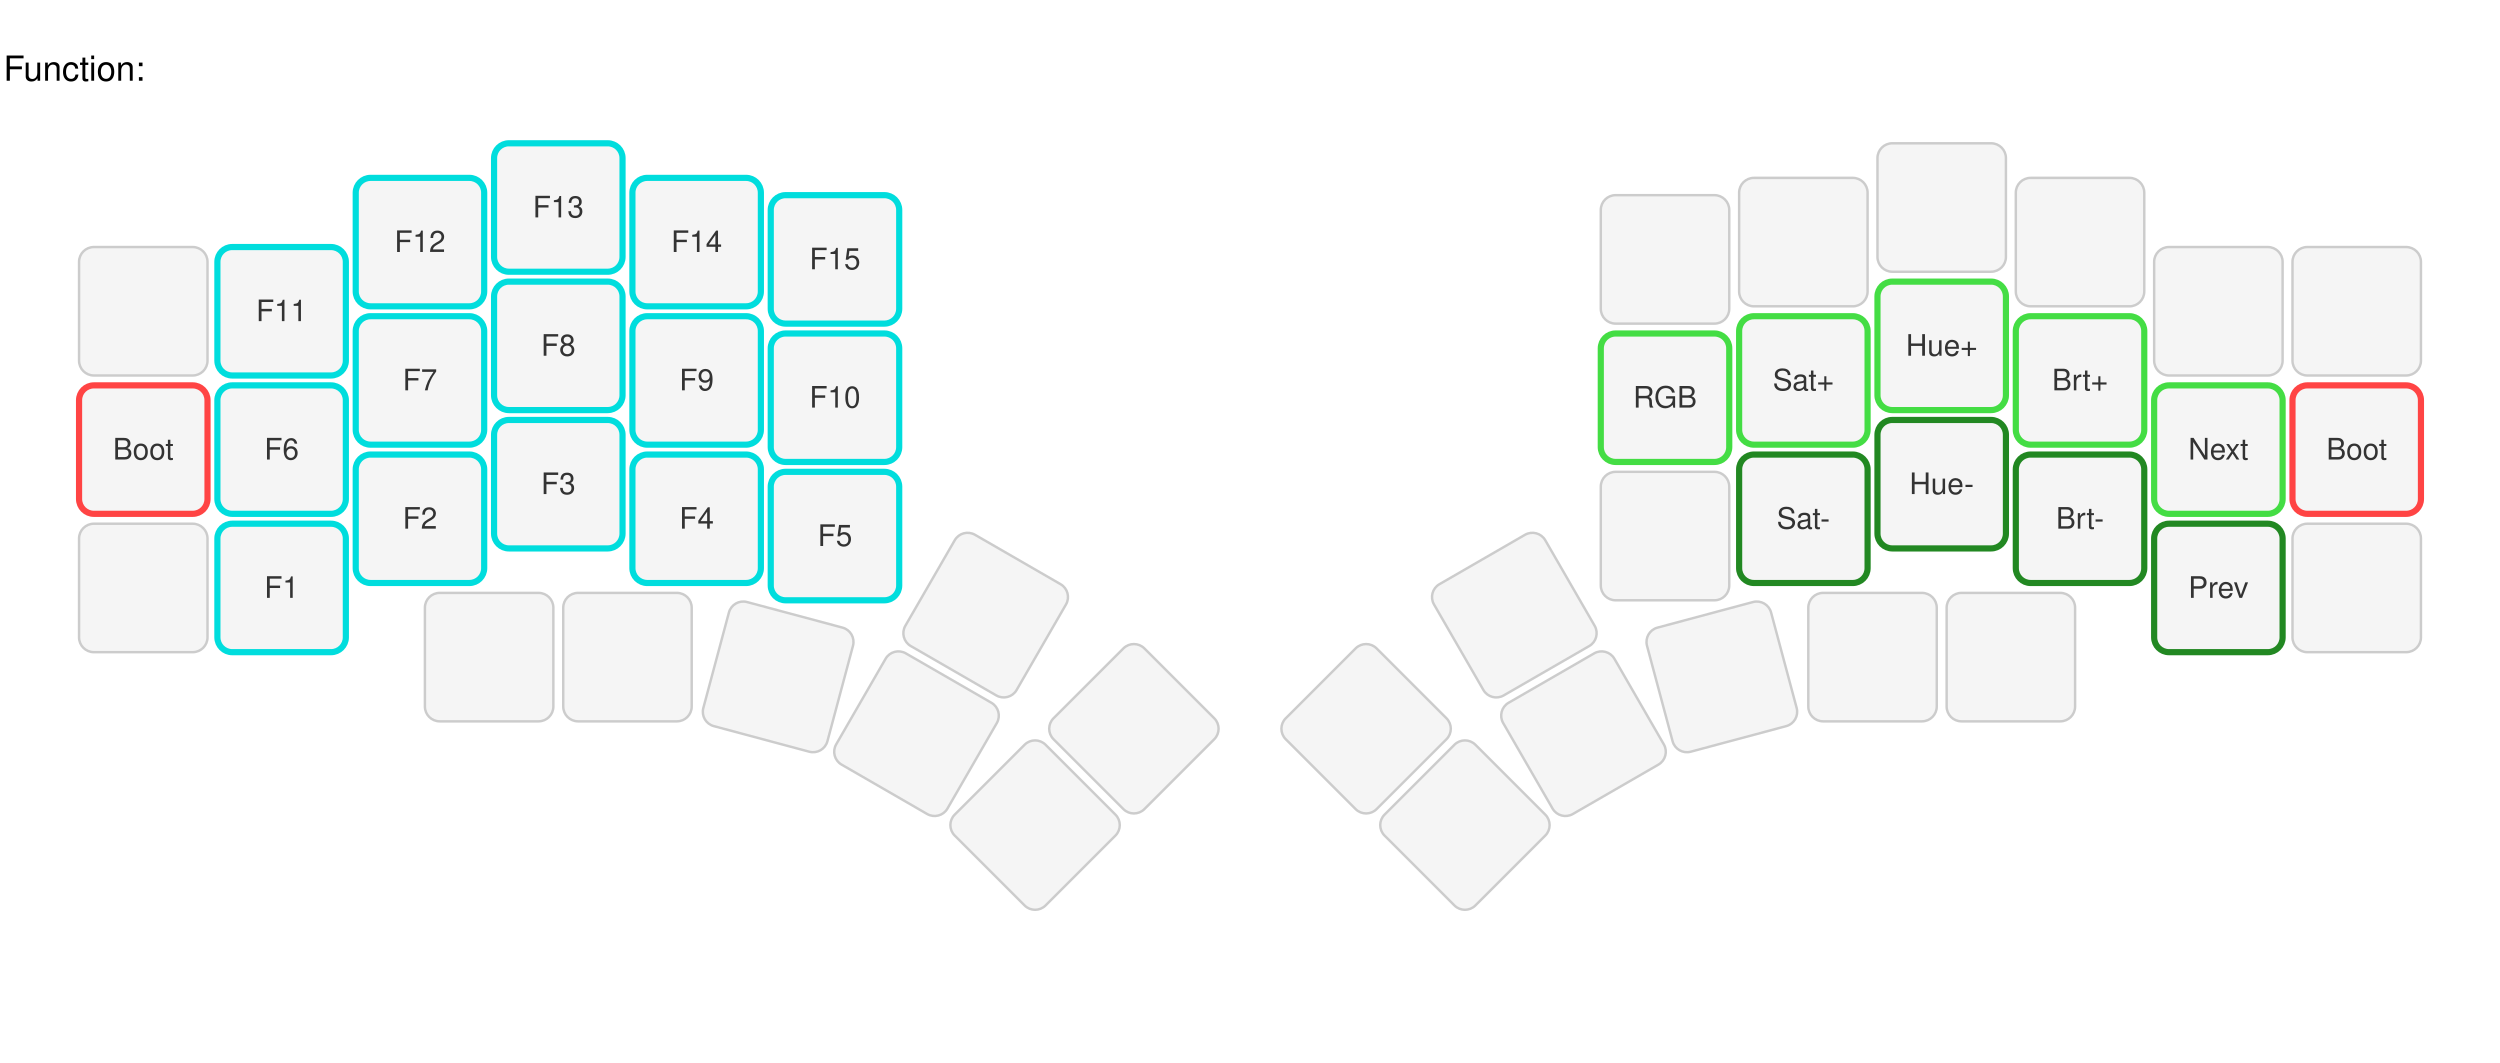
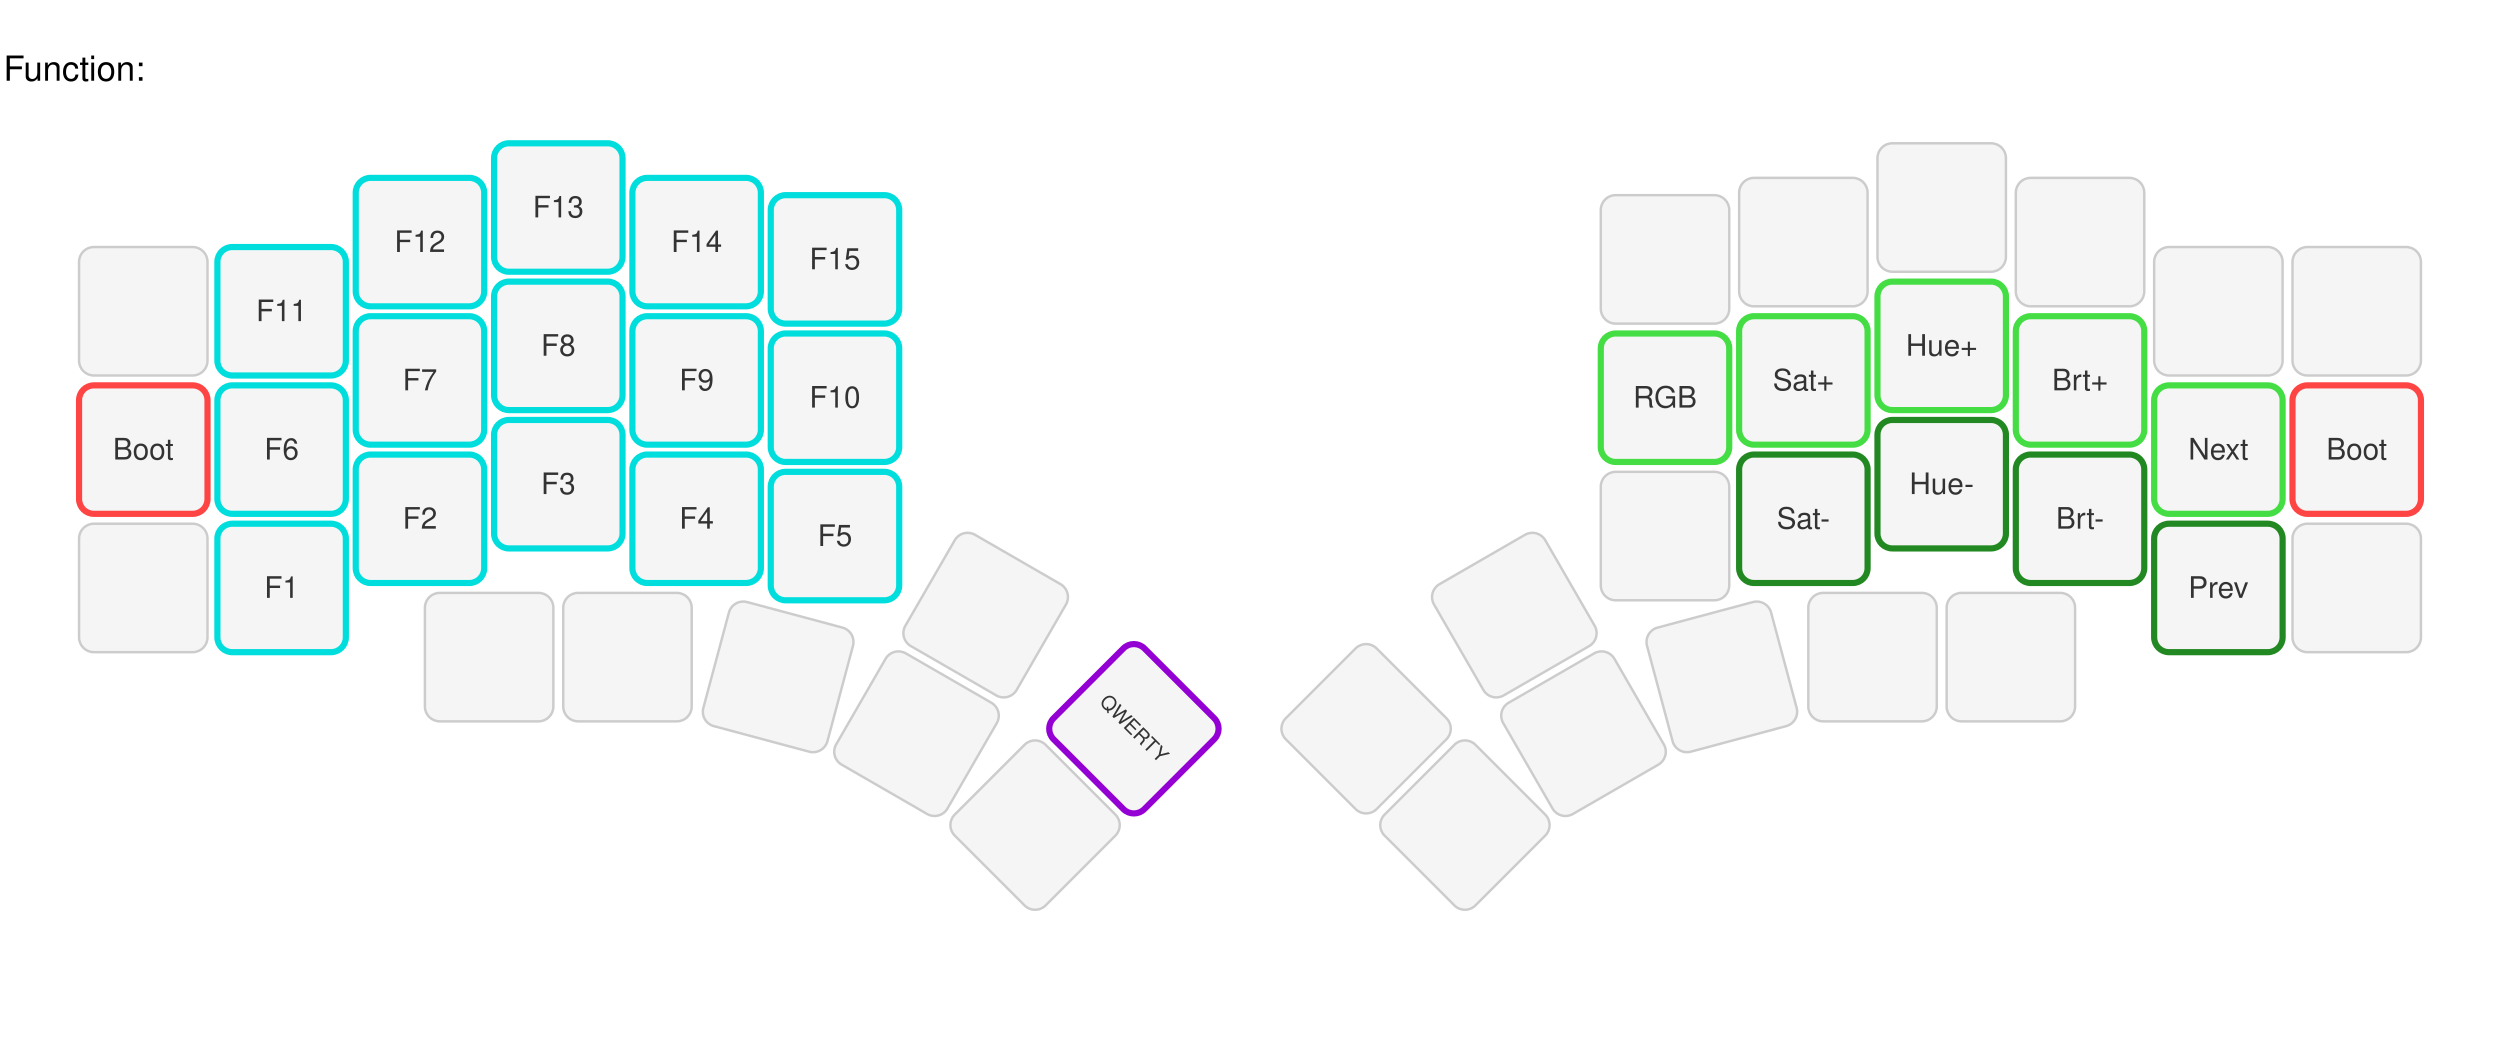
<svg xmlns="http://www.w3.org/2000/svg" width="1012" height="430" viewBox="0 0 1012 430" class="keymap">
  <style>svg {
  font-family: -apple-system, BlinkMacSystemFont, "SF Pro Text", "Helvetica Neue", Helvetica, Arial, sans-serif;
  font-size: 14px;
  font-kerning: normal;
  text-rendering: optimizeLegibility;
}
text { text-anchor: middle; dominant-baseline: middle; }
rect.key { fill: #f5f5f5; stroke: #cccccc; }
rect.held { fill: #a8d8ea; }
text.tap { font-size: 12px; fill: #333333; }
text.hold { font-size: 10px; fill: #666666; }
/* RGB layer indicator borders */
.rgb-magenta &gt; rect { stroke: #ff00ff; stroke-width: 2.5; }
.rgb-blue &gt; rect { stroke: #4488ff; stroke-width: 2.5; }
.rgb-yellow &gt; rect { stroke: #ffaa00; stroke-width: 2.5; }
.rgb-cyan &gt; rect { stroke: #00dddd; stroke-width: 2.5; }
.rgb-green &gt; rect { stroke: #44dd44; stroke-width: 2.5; }
.rgb-green-dark &gt; rect { stroke: #228822; stroke-width: 2.5; }
.rgb-red &gt; rect { stroke: #ff4444; stroke-width: 2.5; }
.rgb-orange &gt; rect { stroke: #ff8000; stroke-width: 2.5; }
+ .rgb-purple &gt; rect { stroke: #9400d3; stroke-width: 2.5; }
</style>
  <g transform="translate(30, 0)" class="layer-Function">
    <text x="0" y="28" class="label" id="Function">Function:</text>
    <g transform="translate(0, 56)">
      <g transform="translate(28, 70)" class="key keypos-0">
        <rect rx="6" ry="6" x="-26" y="-26" width="52" height="52" class="key" />
      </g>
      <g transform="translate(84, 70)" class="key rgb-cyan keypos-1">
        <rect rx="6" ry="6" x="-26" y="-26" width="52" height="52" class="key rgb-cyan" />
        <text x="0" y="0" class="key rgb-cyan tap">F11</text>
      </g>
      <g transform="translate(140, 42)" class="key rgb-cyan keypos-2">
        <rect rx="6" ry="6" x="-26" y="-26" width="52" height="52" class="key rgb-cyan" />
        <text x="0" y="0" class="key rgb-cyan tap">F12</text>
      </g>
      <g transform="translate(196, 28)" class="key rgb-cyan keypos-3">
        <rect rx="6" ry="6" x="-26" y="-26" width="52" height="52" class="key rgb-cyan" />
        <text x="0" y="0" class="key rgb-cyan tap">F13</text>
      </g>
      <g transform="translate(252, 42)" class="key rgb-cyan keypos-4">
        <rect rx="6" ry="6" x="-26" y="-26" width="52" height="52" class="key rgb-cyan" />
        <text x="0" y="0" class="key rgb-cyan tap">F14</text>
      </g>
      <g transform="translate(308, 49)" class="key rgb-cyan keypos-5">
        <rect rx="6" ry="6" x="-26" y="-26" width="52" height="52" class="key rgb-cyan" />
        <text x="0" y="0" class="key rgb-cyan tap">F15</text>
      </g>
      <g transform="translate(644, 49)" class="key keypos-6">
        <rect rx="6" ry="6" x="-26" y="-26" width="52" height="52" class="key" />
      </g>
      <g transform="translate(700, 42)" class="key keypos-7">
        <rect rx="6" ry="6" x="-26" y="-26" width="52" height="52" class="key" />
      </g>
      <g transform="translate(756, 28)" class="key keypos-8">
        <rect rx="6" ry="6" x="-26" y="-26" width="52" height="52" class="key" />
      </g>
      <g transform="translate(812, 42)" class="key keypos-9">
        <rect rx="6" ry="6" x="-26" y="-26" width="52" height="52" class="key" />
      </g>
      <g transform="translate(868, 70)" class="key keypos-10">
        <rect rx="6" ry="6" x="-26" y="-26" width="52" height="52" class="key" />
      </g>
      <g transform="translate(924, 70)" class="key keypos-11">
        <rect rx="6" ry="6" x="-26" y="-26" width="52" height="52" class="key" />
      </g>
      <g transform="translate(28, 126)" class="key rgb-red keypos-12">
        <rect rx="6" ry="6" x="-26" y="-26" width="52" height="52" class="key rgb-red" />
        <text x="0" y="0" class="key rgb-red tap">Boot</text>
      </g>
      <g transform="translate(84, 126)" class="key rgb-cyan keypos-13">
        <rect rx="6" ry="6" x="-26" y="-26" width="52" height="52" class="key rgb-cyan" />
        <text x="0" y="0" class="key rgb-cyan tap">F6</text>
      </g>
      <g transform="translate(140, 98)" class="key rgb-cyan keypos-14">
        <rect rx="6" ry="6" x="-26" y="-26" width="52" height="52" class="key rgb-cyan" />
        <text x="0" y="0" class="key rgb-cyan tap">F7</text>
      </g>
      <g transform="translate(196, 84)" class="key rgb-cyan keypos-15">
        <rect rx="6" ry="6" x="-26" y="-26" width="52" height="52" class="key rgb-cyan" />
        <text x="0" y="0" class="key rgb-cyan tap">F8</text>
      </g>
      <g transform="translate(252, 98)" class="key rgb-cyan keypos-16">
        <rect rx="6" ry="6" x="-26" y="-26" width="52" height="52" class="key rgb-cyan" />
        <text x="0" y="0" class="key rgb-cyan tap">F9</text>
      </g>
      <g transform="translate(308, 105)" class="key rgb-cyan keypos-17">
        <rect rx="6" ry="6" x="-26" y="-26" width="52" height="52" class="key rgb-cyan" />
        <text x="0" y="0" class="key rgb-cyan tap">F10</text>
      </g>
      <g transform="translate(644, 105)" class="key rgb-green keypos-18">
        <rect rx="6" ry="6" x="-26" y="-26" width="52" height="52" class="key rgb-green" />
        <text x="0" y="0" class="key rgb-green tap">RGB</text>
      </g>
      <g transform="translate(700, 98)" class="key rgb-green keypos-19">
        <rect rx="6" ry="6" x="-26" y="-26" width="52" height="52" class="key rgb-green" />
        <text x="0" y="0" class="key rgb-green tap">Sat+</text>
      </g>
      <g transform="translate(756, 84)" class="key rgb-green keypos-20">
        <rect rx="6" ry="6" x="-26" y="-26" width="52" height="52" class="key rgb-green" />
        <text x="0" y="0" class="key rgb-green tap">Hue+</text>
      </g>
      <g transform="translate(812, 98)" class="key rgb-green keypos-21">
        <rect rx="6" ry="6" x="-26" y="-26" width="52" height="52" class="key rgb-green" />
        <text x="0" y="0" class="key rgb-green tap">Brt+</text>
      </g>
      <g transform="translate(868, 126)" class="key rgb-green keypos-22">
        <rect rx="6" ry="6" x="-26" y="-26" width="52" height="52" class="key rgb-green" />
        <text x="0" y="0" class="key rgb-green tap">Next</text>
      </g>
      <g transform="translate(924, 126)" class="key rgb-red keypos-23">
        <rect rx="6" ry="6" x="-26" y="-26" width="52" height="52" class="key rgb-red" />
        <text x="0" y="0" class="key rgb-red tap">Boot</text>
      </g>
      <g transform="translate(28, 182)" class="key keypos-24">
        <rect rx="6" ry="6" x="-26" y="-26" width="52" height="52" class="key" />
      </g>
      <g transform="translate(84, 182)" class="key rgb-cyan keypos-25">
        <rect rx="6" ry="6" x="-26" y="-26" width="52" height="52" class="key rgb-cyan" />
        <text x="0" y="0" class="key rgb-cyan tap">F1</text>
      </g>
      <g transform="translate(140, 154)" class="key rgb-cyan keypos-26">
        <rect rx="6" ry="6" x="-26" y="-26" width="52" height="52" class="key rgb-cyan" />
        <text x="0" y="0" class="key rgb-cyan tap">F2</text>
      </g>
      <g transform="translate(196, 140)" class="key rgb-cyan keypos-27">
        <rect rx="6" ry="6" x="-26" y="-26" width="52" height="52" class="key rgb-cyan" />
        <text x="0" y="0" class="key rgb-cyan tap">F3</text>
      </g>
      <g transform="translate(252, 154)" class="key rgb-cyan keypos-28">
        <rect rx="6" ry="6" x="-26" y="-26" width="52" height="52" class="key rgb-cyan" />
        <text x="0" y="0" class="key rgb-cyan tap">F4</text>
      </g>
      <g transform="translate(308, 161)" class="key rgb-cyan keypos-29">
        <rect rx="6" ry="6" x="-26" y="-26" width="52" height="52" class="key rgb-cyan" />
        <text x="0" y="0" class="key rgb-cyan tap">F5</text>
      </g>
      <g transform="translate(369, 193) rotate(30.0)" class="key keypos-30">
        <rect rx="6" ry="6" x="-26" y="-26" width="52" height="52" class="key" />
      </g>
-       <g transform="translate(429, 239) rotate(45.0)" class="key keypos-31">
-         <rect rx="6" ry="6" x="-26" y="-26" width="52" height="52" class="key" />
+       <g transform="translate(429, 239) rotate(45.0)" class="key rgb-purple keypos-31">
+         <rect rx="6" ry="6" x="-26" y="-26" width="52" height="52" class="key rgb-purple" />
+         <text x="0" y="0" class="key rgb-purple tap">
+           <tspan style="font-size: 67%">QWERTY</tspan>
+         </text>
      </g>
      <g transform="translate(523, 239) rotate(-45.0)" class="key keypos-32">
        <rect rx="6" ry="6" x="-26" y="-26" width="52" height="52" class="key" />
      </g>
      <g transform="translate(583, 193) rotate(-30.0)" class="key keypos-33">
        <rect rx="6" ry="6" x="-26" y="-26" width="52" height="52" class="key" />
      </g>
      <g transform="translate(644, 161)" class="key keypos-34">
        <rect rx="6" ry="6" x="-26" y="-26" width="52" height="52" class="key" />
      </g>
      <g transform="translate(700, 154)" class="key rgb-green-dark keypos-35">
        <rect rx="6" ry="6" x="-26" y="-26" width="52" height="52" class="key rgb-green-dark" />
        <text x="0" y="0" class="key rgb-green-dark tap">Sat-</text>
      </g>
      <g transform="translate(756, 140)" class="key rgb-green-dark keypos-36">
        <rect rx="6" ry="6" x="-26" y="-26" width="52" height="52" class="key rgb-green-dark" />
        <text x="0" y="0" class="key rgb-green-dark tap">Hue-</text>
      </g>
      <g transform="translate(812, 154)" class="key rgb-green-dark keypos-37">
        <rect rx="6" ry="6" x="-26" y="-26" width="52" height="52" class="key rgb-green-dark" />
        <text x="0" y="0" class="key rgb-green-dark tap">Brt-</text>
      </g>
      <g transform="translate(868, 182)" class="key rgb-green-dark keypos-38">
        <rect rx="6" ry="6" x="-26" y="-26" width="52" height="52" class="key rgb-green-dark" />
        <text x="0" y="0" class="key rgb-green-dark tap">Prev</text>
      </g>
      <g transform="translate(924, 182)" class="key keypos-39">
        <rect rx="6" ry="6" x="-26" y="-26" width="52" height="52" class="key" />
      </g>
      <g transform="translate(168, 210)" class="key keypos-40">
        <rect rx="6" ry="6" x="-26" y="-26" width="52" height="52" class="key" />
      </g>
      <g transform="translate(224, 210)" class="key keypos-41">
        <rect rx="6" ry="6" x="-26" y="-26" width="52" height="52" class="key" />
      </g>
      <g transform="translate(285, 218) rotate(15.0)" class="key keypos-42">
        <rect rx="6" ry="6" x="-26" y="-26" width="52" height="52" class="key" />
      </g>
      <g transform="translate(341, 241) rotate(30.0)" class="key keypos-43">
        <rect rx="6" ry="6" x="-26" y="-26" width="52" height="52" class="key" />
      </g>
      <g transform="translate(389, 278) rotate(45.0)" class="key keypos-44">
        <rect rx="6" ry="6" x="-26" y="-26" width="52" height="52" class="key" />
      </g>
      <g transform="translate(563, 278) rotate(-45.0)" class="key keypos-45">
        <rect rx="6" ry="6" x="-26" y="-26" width="52" height="52" class="key" />
      </g>
      <g transform="translate(611, 241) rotate(-30.0)" class="key keypos-46">
        <rect rx="6" ry="6" x="-26" y="-26" width="52" height="52" class="key" />
      </g>
      <g transform="translate(667, 218) rotate(-15.0)" class="key keypos-47">
        <rect rx="6" ry="6" x="-26" y="-26" width="52" height="52" class="key" />
      </g>
      <g transform="translate(728, 210)" class="key keypos-48">
        <rect rx="6" ry="6" x="-26" y="-26" width="52" height="52" class="key" />
      </g>
      <g transform="translate(784, 210)" class="key keypos-49">
        <rect rx="6" ry="6" x="-26" y="-26" width="52" height="52" class="key" />
      </g>
    </g>
  </g>
</svg>
